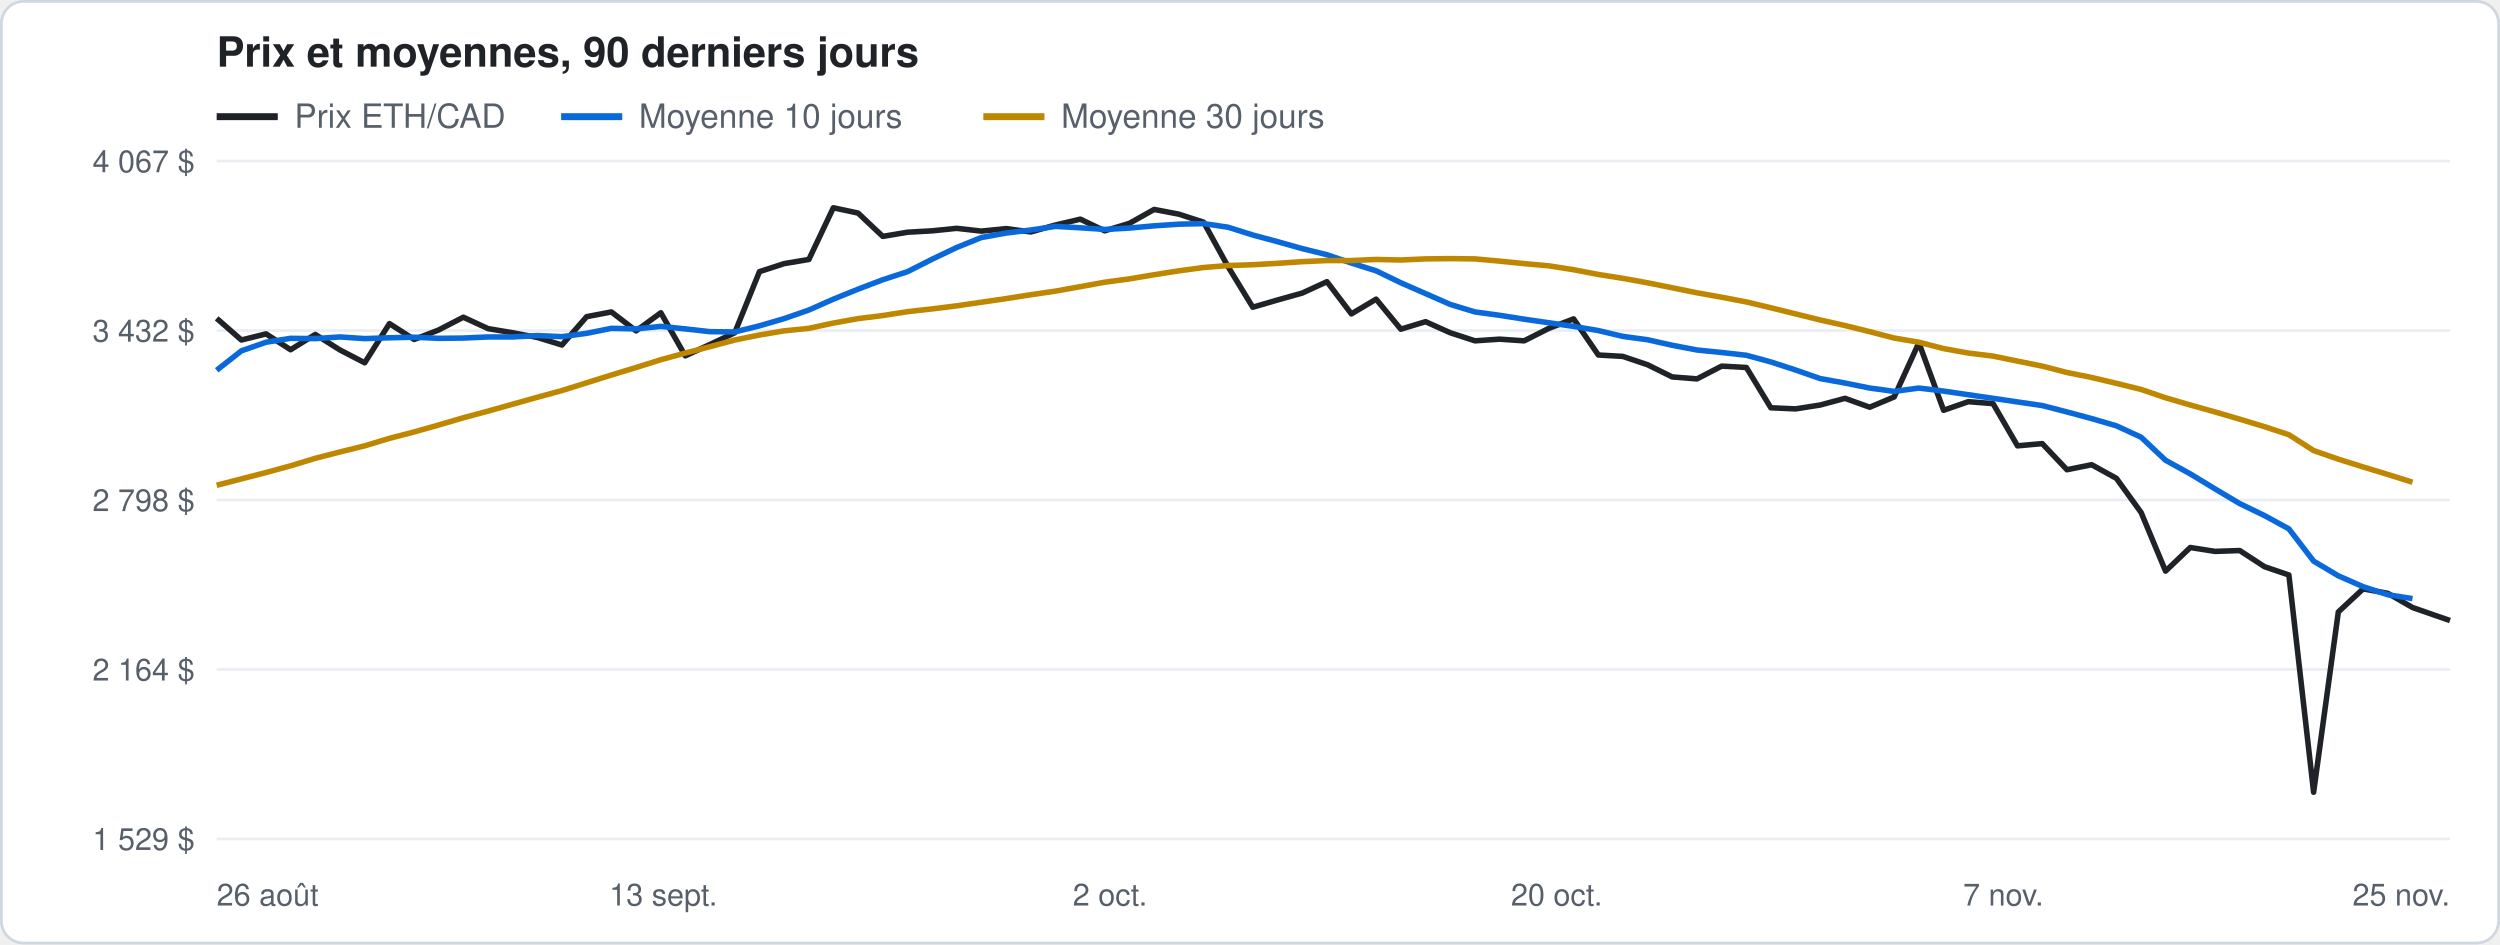
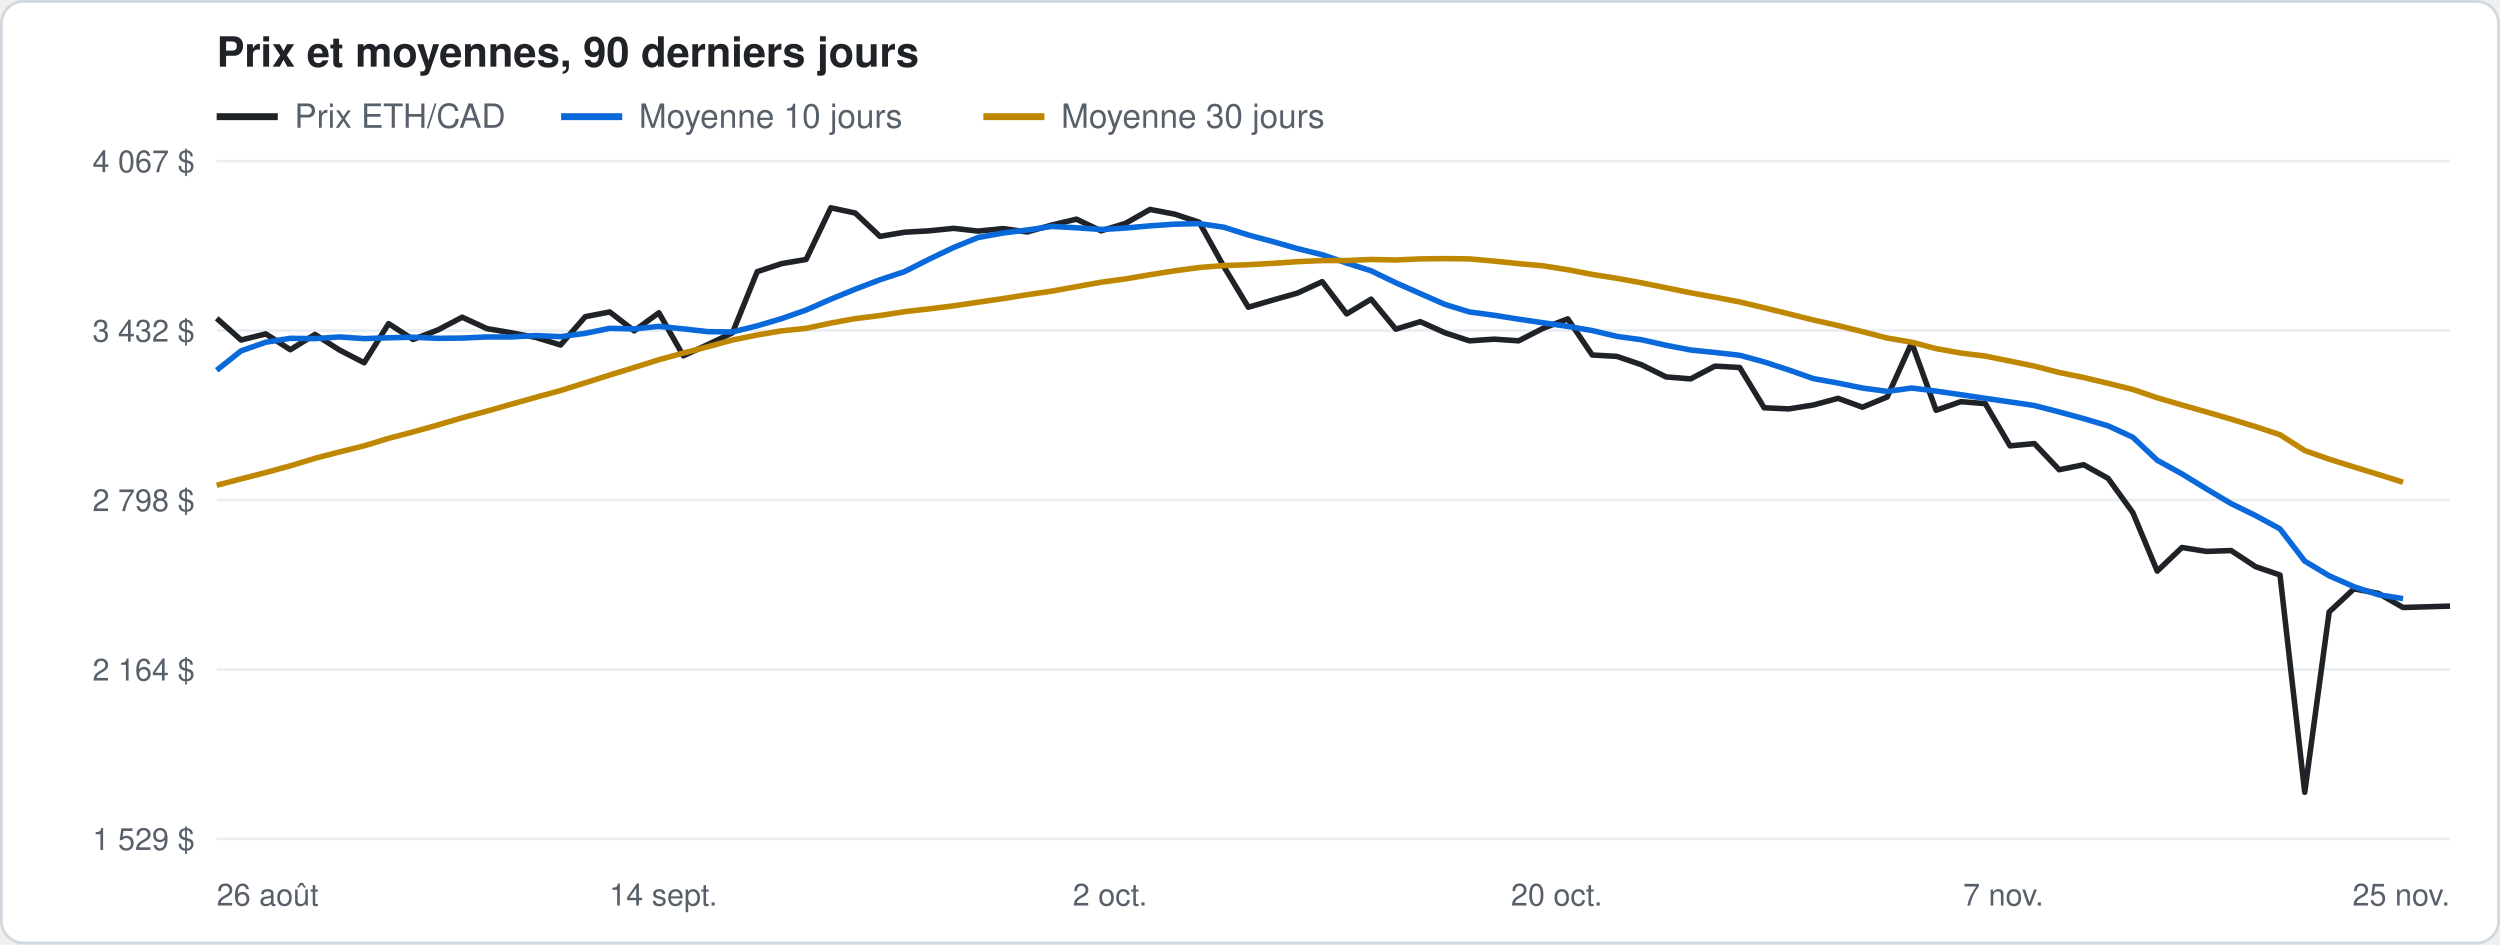
<svg xmlns="http://www.w3.org/2000/svg" width="900" height="340" viewBox="0 0 900 340" font-family="-apple-system, Segoe UI, Helvetica, Arial, sans-serif">
  <rect x="0.5" y="0.5" width="899" height="339" rx="8" fill="#ffffff" stroke="#d0d7de" />
  <text x="78" y="24" font-size="15" font-weight="600" fill="#1f2328">Prix et moyennes, 90 derniers jours</text>
  <line x1="78" y1="42" x2="100" y2="42" stroke="#1f2328" stroke-width="2.5" />
  <text x="106" y="46" font-size="12" fill="#57606a">Prix ETH/CAD</text>
  <line x1="202" y1="42" x2="224" y2="42" stroke="#0969da" stroke-width="2.5" />
  <text x="230" y="46" font-size="12" fill="#57606a">Moyenne 10 jours</text>
  <line x1="354" y1="42" x2="376" y2="42" stroke="#bf8700" stroke-width="2.5" />
  <text x="382" y="46" font-size="12" fill="#57606a">Moyenne 30 jours</text>
  <line x1="78" y1="302.0" x2="882" y2="302.0" stroke="#eaeef2" />
  <text x="70" y="306.0" font-size="11" fill="#57606a" text-anchor="end">1 529 $</text>
  <line x1="78" y1="241.0" x2="882" y2="241.0" stroke="#eaeef2" />
  <text x="70" y="245.0" font-size="11" fill="#57606a" text-anchor="end">2 164 $</text>
  <line x1="78" y1="180.0" x2="882" y2="180.0" stroke="#eaeef2" />
  <text x="70" y="184.0" font-size="11" fill="#57606a" text-anchor="end">2 798 $</text>
  <line x1="78" y1="119.0" x2="882" y2="119.0" stroke="#eaeef2" />
  <text x="70" y="123.0" font-size="11" fill="#57606a" text-anchor="end">3 432 $</text>
  <line x1="78" y1="58.0" x2="882" y2="58.0" stroke="#eaeef2" />
  <text x="70" y="62.0" font-size="11" fill="#57606a" text-anchor="end">4 067 $</text>
  <text x="78.0" y="326" font-size="11" fill="#57606a" text-anchor="start">26 août</text>
-   <text x="238.8" y="326" font-size="11" fill="#57606a" text-anchor="middle">13 sept.</text>
+   <text x="238.8" y="326" font-size="11" fill="#57606a" text-anchor="middle">14 sept.</text>
  <text x="399.6" y="326" font-size="11" fill="#57606a" text-anchor="middle">2 oct.</text>
  <text x="560.4" y="326" font-size="11" fill="#57606a" text-anchor="middle">20 oct.</text>
  <text x="721.2" y="326" font-size="11" fill="#57606a" text-anchor="middle">7 nov.</text>
  <text x="882.0" y="326" font-size="11" fill="#57606a" text-anchor="end">25 nov.</text>
-   <polyline points="78.0,114.6 86.9,122.4 95.8,120.2 104.6,125.9 113.5,120.4 122.4,126.0 131.3,130.6 140.2,116.5 149.1,122.2 157.9,118.8 166.8,114.2 175.7,118.3 184.6,119.8 193.5,121.5 202.3,124.2 211.2,114.0 220.1,112.3 229.0,119.1 237.9,112.6 246.7,128.1 255.6,124.0 264.5,119.8 273.4,97.8 282.3,94.9 291.2,93.4 300.0,74.8 308.9,76.7 317.8,85.1 326.7,83.6 335.6,83.1 344.4,82.2 353.3,83.2 362.2,82.3 371.1,83.5 380.0,81.0 388.9,78.9 397.7,83.1 406.6,80.4 415.5,75.4 424.4,77.1 433.3,80.0 442.1,96.0 451.0,110.6 459.9,108.0 468.8,105.5 477.7,101.4 486.5,113.0 495.4,107.7 504.3,118.5 513.2,115.8 522.1,119.8 531.0,122.7 539.8,122.1 548.7,122.7 557.6,118.2 566.5,114.8 575.4,127.8 584.2,128.3 593.1,131.3 602.0,135.7 610.9,136.4 619.8,131.8 628.7,132.3 637.5,146.8 646.4,147.2 655.3,145.8 664.2,143.4 673.1,146.6 681.9,142.9 690.8,123.4 699.7,147.7 708.6,144.6 717.5,145.3 726.3,160.5 735.2,159.7 744.1,169.1 753.0,167.3 761.9,172.2 770.8,184.5 779.6,205.6 788.5,197.1 797.4,198.5 806.3,198.2 815.2,204.0 824.0,207.0 832.9,285.2 841.8,220.3 850.7,212.0 859.6,213.6 868.5,218.7 882.0,223.4" fill="none" stroke="#1f2328" stroke-width="2" stroke-linejoin="round" />
-   <polyline points="78.0,133.3 86.9,126.3 95.8,123.2 104.6,121.8 113.5,121.9 122.4,121.3 131.3,121.9 140.2,121.6 149.1,121.4 157.9,121.8 166.8,121.7 175.7,121.3 184.6,121.3 193.5,120.8 202.3,121.2 211.2,120.0 220.1,118.2 229.0,118.4 237.9,117.5 246.7,118.4 255.6,119.4 264.5,119.5 273.4,117.3 282.3,114.7 291.2,111.6 300.0,107.7 308.9,104.1 317.8,100.7 326.7,97.8 335.6,93.3 344.4,89.1 353.3,85.5 362.2,83.9 371.1,82.8 380.0,81.5 388.9,82.0 397.7,82.6 406.6,82.1 415.5,81.3 424.4,80.7 433.3,80.5 442.1,81.8 451.0,84.6 459.9,87.0 468.8,89.5 477.7,91.7 486.5,94.7 495.4,97.5 504.3,101.8 513.2,105.7 522.1,109.6 531.0,112.3 539.8,113.5 548.7,114.9 557.6,116.2 566.5,117.5 575.4,119.0 584.2,121.1 593.1,122.3 602.0,124.3 610.9,126.0 619.8,126.9 628.7,127.9 637.5,130.3 646.4,133.2 655.3,136.3 664.2,137.9 673.1,139.7 681.9,140.9 690.8,139.7 699.7,140.8 708.6,142.1 717.5,143.4 726.3,144.7 735.2,146.0 744.1,148.3 753.0,150.7 761.9,153.3 770.8,157.4 779.6,165.7 788.5,170.6 797.4,176.0 806.3,181.3 815.2,185.6 824.0,190.4 832.9,202.0 841.8,207.3 850.7,211.2 859.6,214.1 868.5,215.5" fill="none" stroke="#0969da" stroke-width="2" stroke-linejoin="round" />
-   <polyline points="78.0,174.7 86.9,172.4 95.8,170.1 104.6,167.7 113.5,165.0 122.4,162.7 131.3,160.5 140.2,157.8 149.1,155.5 157.9,153.0 166.8,150.4 175.7,148.0 184.6,145.5 193.5,143.0 202.3,140.6 211.2,137.8 220.1,135.0 229.0,132.3 237.9,129.5 246.7,127.1 255.6,124.8 264.5,122.4 273.4,120.6 282.3,119.1 291.2,118.2 300.0,116.3 308.9,114.7 317.8,113.6 326.7,112.2 335.6,111.2 344.4,110.1 353.3,108.8 362.2,107.5 371.1,106.1 380.0,104.8 388.9,103.2 397.7,101.6 406.6,100.4 415.5,98.9 424.4,97.5 433.3,96.3 442.1,95.6 451.0,95.3 459.9,94.8 468.8,94.2 477.7,93.8 486.5,93.8 495.4,93.4 504.3,93.6 513.2,93.2 522.1,93.1 531.0,93.2 539.8,94.0 548.7,94.9 557.6,95.7 566.5,97.1 575.4,98.8 584.2,100.2 593.1,101.8 602.0,103.6 610.9,105.4 619.8,107.0 628.7,108.7 637.5,110.8 646.4,113.0 655.3,115.2 664.2,117.2 673.1,119.4 681.9,121.7 690.8,123.2 699.7,125.5 708.6,127.1 717.5,128.2 726.3,130.0 735.2,131.8 744.1,134.1 753.0,135.9 761.9,138.0 770.8,140.2 779.6,143.2 788.5,145.8 797.4,148.3 806.3,150.9 815.2,153.6 824.0,156.5 832.9,162.2 841.8,165.3 850.7,168.1 859.6,170.8 868.5,173.6" fill="none" stroke="#bf8700" stroke-width="2" stroke-linejoin="round" />
+   <polyline points="78.0,114.6 86.8,122.4 95.7,120.2 104.5,125.9 113.4,120.4 122.2,126.0 131.1,130.6 139.9,116.5 148.7,122.2 157.6,118.8 166.4,114.2 175.3,118.3 184.1,119.8 193.0,121.5 201.8,124.2 210.7,114.0 219.5,112.3 228.3,119.1 237.2,112.6 246.0,128.1 254.9,124.0 263.7,119.8 272.6,97.8 281.4,94.9 290.2,93.4 299.1,74.8 307.9,76.7 316.8,85.1 325.6,83.6 334.5,83.1 343.3,82.2 352.1,83.2 361.0,82.3 369.8,83.5 378.7,81.0 387.5,78.9 396.4,83.1 405.2,80.4 414.0,75.4 422.9,77.1 431.7,80.0 440.6,96.0 449.4,110.6 458.3,108.0 467.1,105.5 476.0,101.4 484.8,113.0 493.6,107.7 502.5,118.5 511.3,115.8 520.2,119.8 529.0,122.7 537.9,122.1 546.7,122.7 555.5,118.2 564.4,114.8 573.2,127.8 582.1,128.3 590.9,131.3 599.8,135.7 608.6,136.4 617.4,131.8 626.3,132.3 635.1,146.8 644.0,147.2 652.8,145.8 661.7,143.4 670.5,146.6 679.4,142.9 688.2,123.4 697.0,147.7 705.9,144.6 714.7,145.3 723.6,160.5 732.4,159.7 741.3,169.1 750.1,167.3 758.9,172.2 767.8,184.5 776.6,205.6 785.5,197.1 794.3,198.5 803.2,198.2 812.0,204.0 820.8,207.0 829.7,285.2 838.5,220.3 847.4,212.0 856.2,213.6 865.1,218.7 882.0,218.2" fill="none" stroke="#1f2328" stroke-width="2" stroke-linejoin="round" />
+   <polyline points="78.0,133.3 86.8,126.3 95.7,123.2 104.5,121.8 113.4,121.9 122.2,121.3 131.1,121.9 139.9,121.6 148.7,121.4 157.6,121.8 166.4,121.7 175.3,121.3 184.1,121.3 193.0,120.8 201.8,121.2 210.7,120.0 219.5,118.2 228.3,118.4 237.2,117.5 246.0,118.4 254.9,119.4 263.7,119.5 272.6,117.3 281.4,114.7 290.2,111.6 299.1,107.7 307.9,104.1 316.8,100.7 325.6,97.8 334.5,93.3 343.3,89.1 352.1,85.5 361.0,83.9 369.8,82.8 378.7,81.5 387.5,82.0 396.4,82.6 405.2,82.1 414.0,81.3 422.9,80.7 431.7,80.5 440.6,81.8 449.4,84.6 458.3,87.0 467.1,89.5 476.0,91.7 484.8,94.7 493.6,97.5 502.5,101.8 511.3,105.7 520.2,109.6 529.0,112.3 537.9,113.5 546.7,114.9 555.5,116.2 564.4,117.5 573.2,119.0 582.1,121.1 590.9,122.3 599.8,124.3 608.6,126.0 617.4,126.9 626.3,127.9 635.1,130.3 644.0,133.2 652.8,136.3 661.7,137.9 670.5,139.7 679.4,140.9 688.2,139.7 697.0,140.8 705.9,142.1 714.7,143.4 723.6,144.7 732.4,146.0 741.3,148.3 750.1,150.7 758.9,153.3 767.8,157.4 776.6,165.7 785.5,170.6 794.3,176.0 803.2,181.3 812.0,185.6 820.8,190.4 829.7,202.0 838.5,207.3 847.4,211.2 856.2,214.1 865.1,215.5" fill="none" stroke="#0969da" stroke-width="2" stroke-linejoin="round" />
+   <polyline points="78.0,174.7 86.8,172.4 95.7,170.1 104.5,167.7 113.4,165.0 122.2,162.7 131.1,160.5 139.9,157.8 148.7,155.5 157.6,153.0 166.4,150.4 175.3,148.0 184.1,145.5 193.0,143.0 201.8,140.6 210.7,137.8 219.5,135.0 228.3,132.3 237.2,129.5 246.0,127.1 254.9,124.8 263.7,122.4 272.6,120.6 281.4,119.1 290.2,118.2 299.1,116.3 307.9,114.7 316.8,113.6 325.6,112.2 334.5,111.2 343.3,110.1 352.1,108.8 361.0,107.5 369.8,106.1 378.7,104.8 387.5,103.2 396.4,101.6 405.2,100.4 414.0,98.9 422.9,97.5 431.7,96.3 440.6,95.6 449.4,95.3 458.3,94.8 467.1,94.2 476.0,93.8 484.8,93.8 493.6,93.4 502.5,93.6 511.3,93.2 520.2,93.1 529.0,93.2 537.9,94.0 546.7,94.9 555.5,95.7 564.4,97.1 573.2,98.8 582.1,100.2 590.9,101.8 599.8,103.6 608.6,105.4 617.4,107.0 626.3,108.7 635.1,110.8 644.0,113.0 652.8,115.2 661.7,117.2 670.5,119.4 679.4,121.7 688.2,123.2 697.0,125.5 705.9,127.1 714.7,128.2 723.6,130.0 732.4,131.8 741.3,134.1 750.1,135.9 758.9,138.0 767.8,140.2 776.6,143.2 785.5,145.8 794.3,148.3 803.2,150.9 812.0,153.6 820.8,156.5 829.7,162.2 838.5,165.3 847.4,168.1 856.2,170.8 865.1,173.6" fill="none" stroke="#bf8700" stroke-width="2" stroke-linejoin="round" />
</svg>
